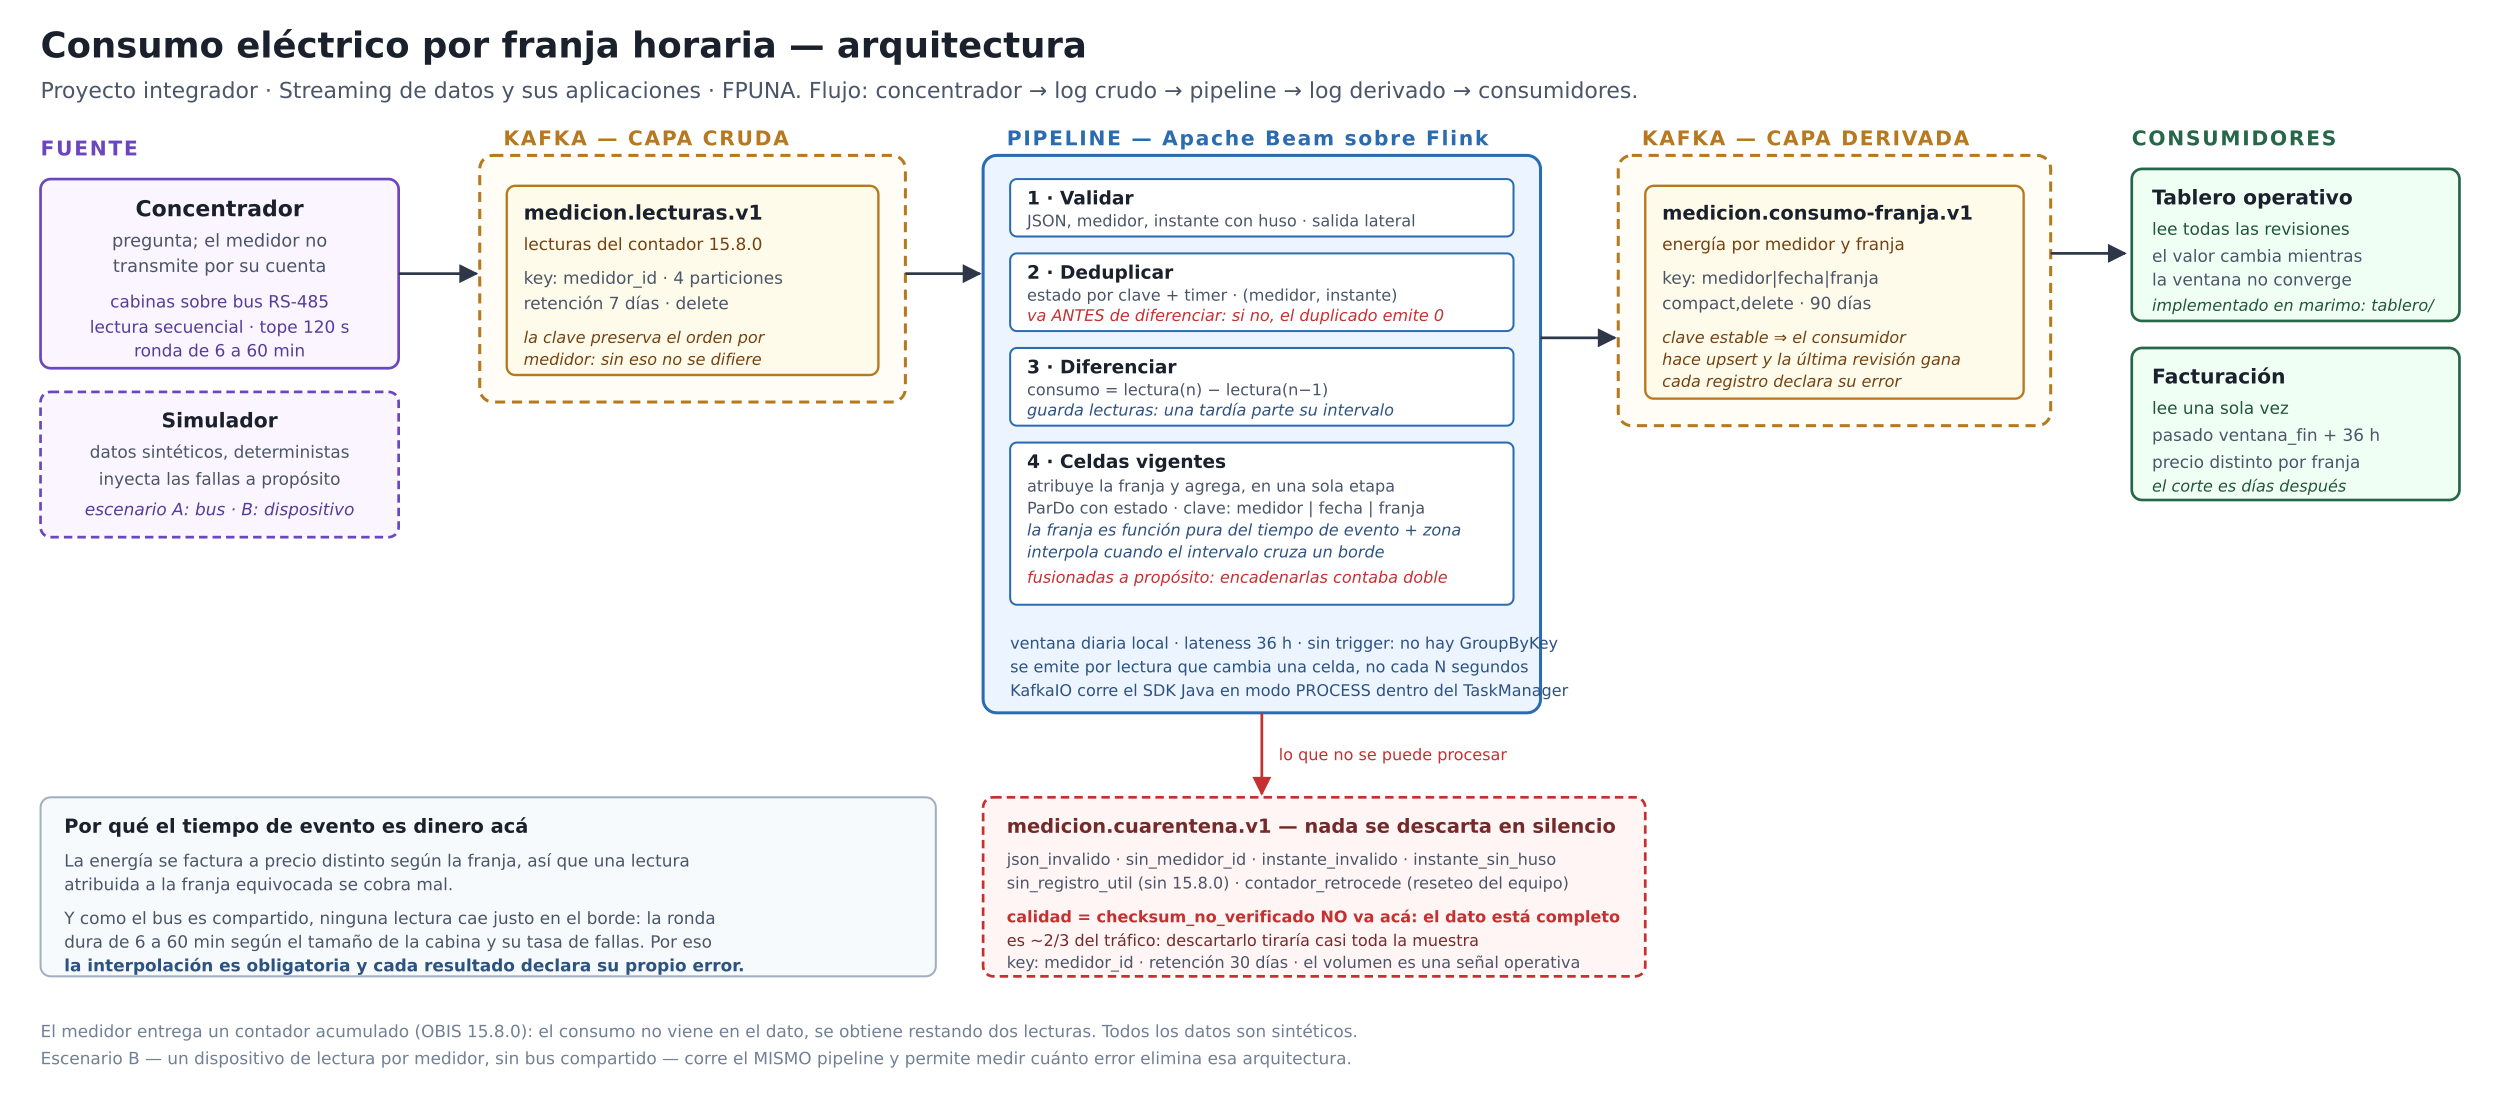
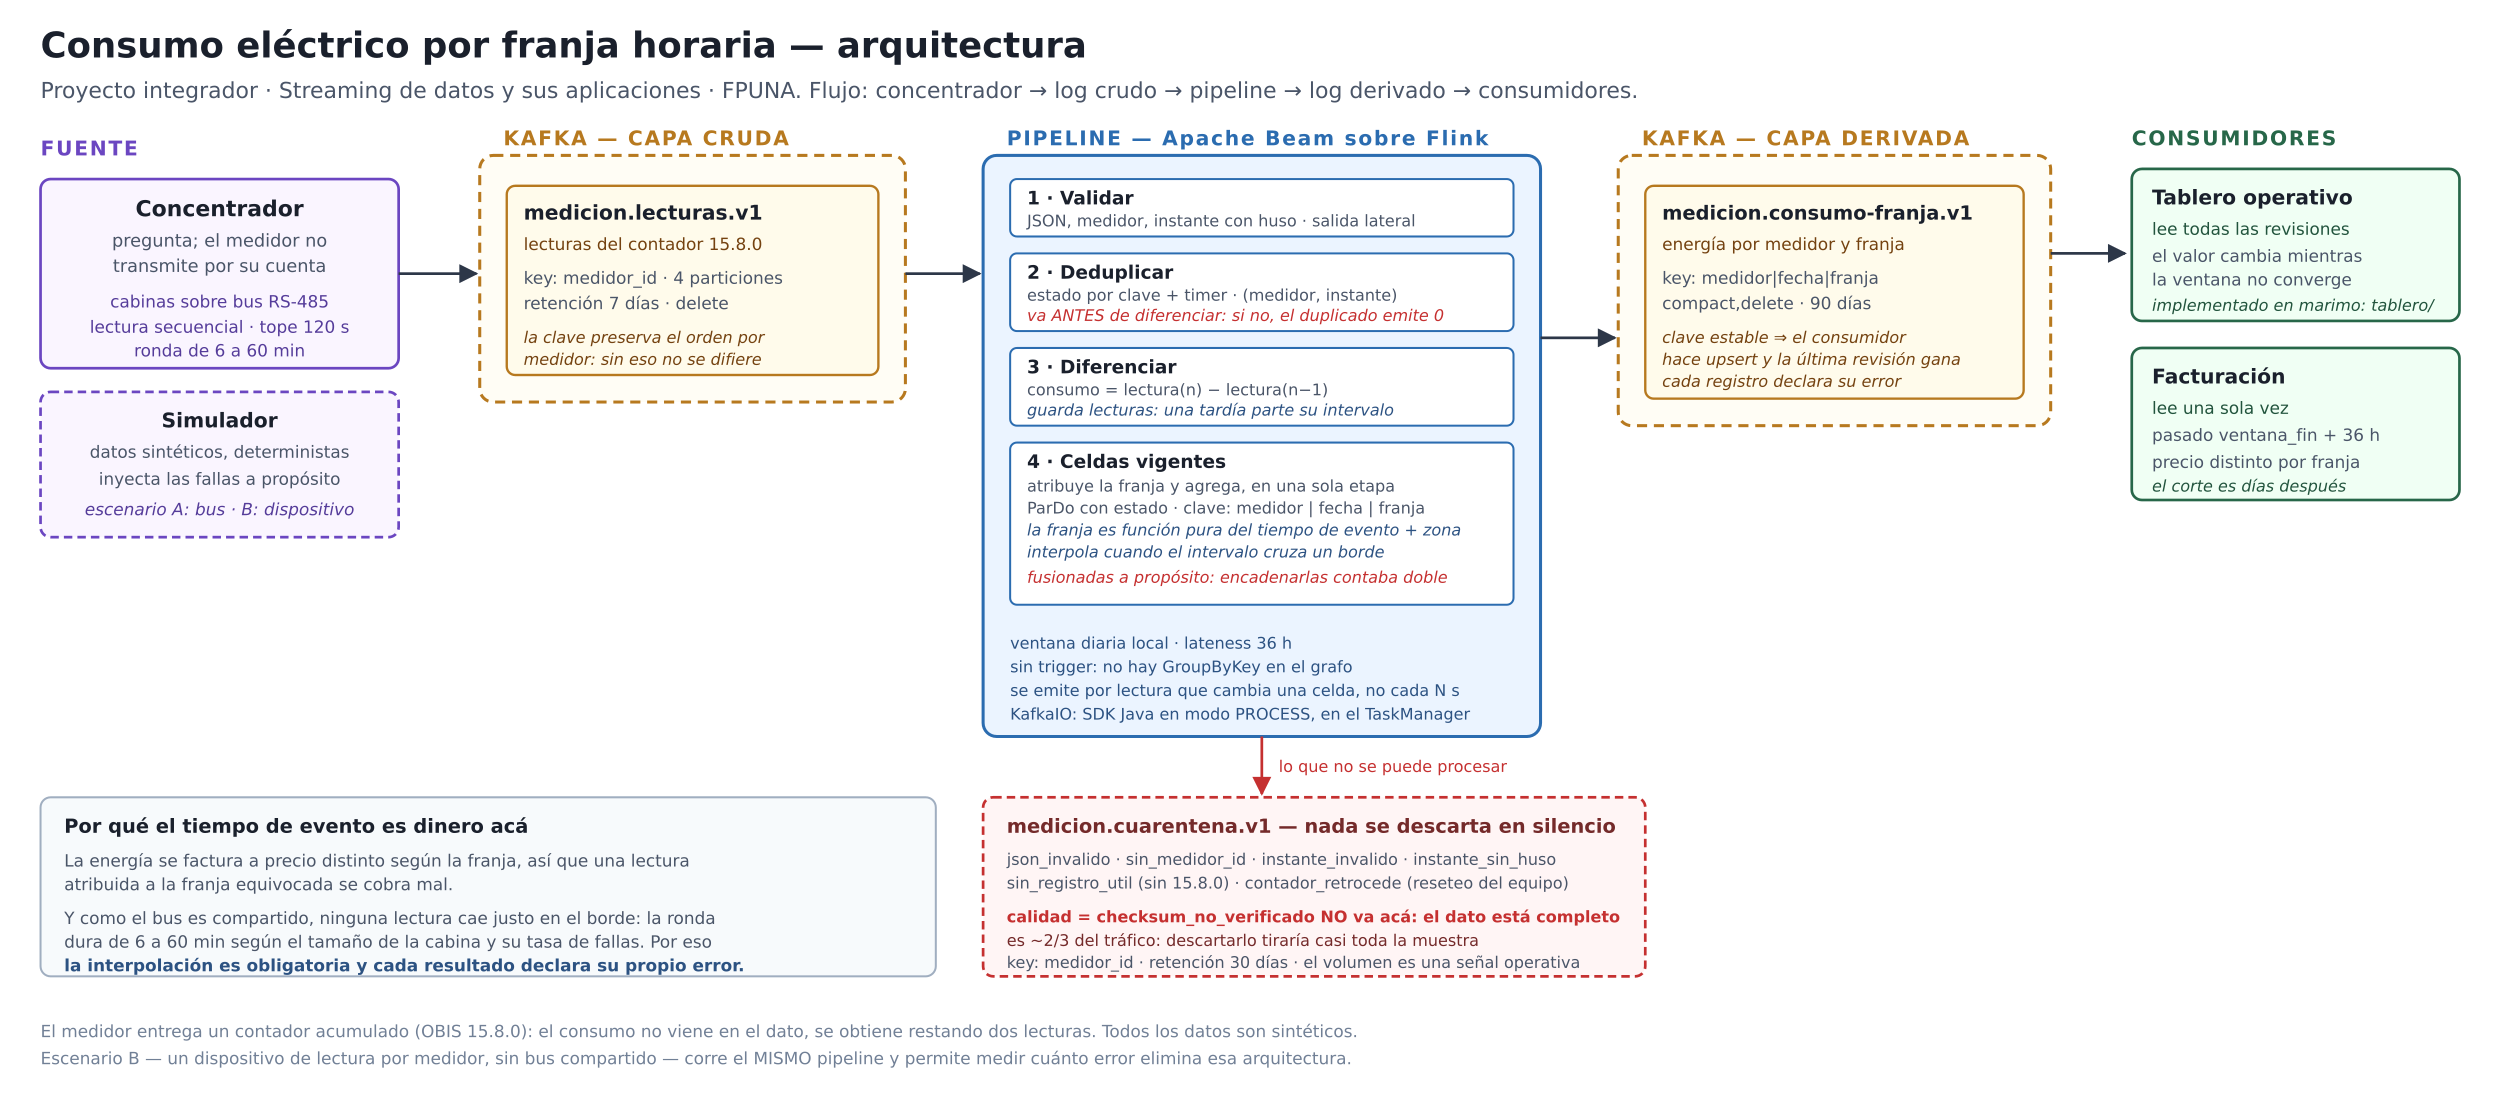
<svg xmlns="http://www.w3.org/2000/svg" viewBox="0 0 1480 650" width="1480" height="650" font-family="'DejaVu Sans','Helvetica Neue',Arial,sans-serif">
  <defs>
    <marker id="fl" viewBox="0 0 10 10" refX="9" refY="5" markerWidth="7" markerHeight="7" orient="auto-start-reverse">
      <path d="M 0 0 L 10 5 L 0 10 z" fill="#2d3748" />
    </marker>
    <marker id="fl-rojo" viewBox="0 0 10 10" refX="9" refY="5" markerWidth="7" markerHeight="7" orient="auto-start-reverse">
      <path d="M 0 0 L 10 5 L 0 10 z" fill="#c53030" />
    </marker>
  </defs>
  <rect width="1480" height="650" fill="#ffffff" />
  <text x="24" y="34" font-size="21" font-weight="700" fill="#1a202c">Consumo eléctrico por franja horaria — arquitectura</text>
  <text x="24" y="58" font-size="13" fill="#4a5568">Proyecto integrador · Streaming de datos y sus aplicaciones · FPUNA. Flujo: concentrador → log crudo → pipeline → log derivado → consumidores.</text>
  <text x="24" y="92" font-size="12" font-weight="700" fill="#6b46c1" letter-spacing="1">FUENTE</text>
  <rect x="24" y="106" width="212" height="112" rx="6" fill="#faf5ff" stroke="#6b46c1" stroke-width="1.6" />
  <text x="130" y="128" font-size="13" font-weight="700" fill="#1a202c" text-anchor="middle">Concentrador</text>
  <text x="130" y="146" font-size="10.5" fill="#4a5568" text-anchor="middle">pregunta; el medidor no</text>
  <text x="130" y="161" font-size="10.5" fill="#4a5568" text-anchor="middle">transmite por su cuenta</text>
  <text x="130" y="182" font-size="10" fill="#553c9a" text-anchor="middle">cabinas sobre bus RS-485</text>
  <text x="130" y="197" font-size="10" fill="#553c9a" text-anchor="middle">lectura secuencial · tope 120 s</text>
  <text x="130" y="211" font-size="10" fill="#553c9a" text-anchor="middle">ronda de 6 a 60 min</text>
  <rect x="24" y="232" width="212" height="86" rx="6" fill="#faf5ff" stroke="#6b46c1" stroke-width="1.6" stroke-dasharray="5 3" />
  <text x="130" y="253" font-size="12" font-weight="700" fill="#1a202c" text-anchor="middle">Simulador</text>
  <text x="130" y="271" font-size="10" fill="#4a5568" text-anchor="middle">datos sintéticos, deterministas</text>
  <text x="130" y="287" font-size="10" fill="#4a5568" text-anchor="middle">inyecta las fallas a propósito</text>
  <text x="130" y="305" font-size="10" font-style="italic" fill="#553c9a" text-anchor="middle">escenario A: bus · B: dispositivo</text>
  <line x1="236" y1="162" x2="282" y2="162" stroke="#2d3748" stroke-width="1.6" marker-end="url(#fl)" />
  <rect x="284" y="92" width="252" height="146" rx="8" fill="#fffdf5" stroke="#b7791f" stroke-width="1.8" stroke-dasharray="6 4" />
  <text x="298" y="86" font-size="12" font-weight="700" fill="#b7791f" letter-spacing="1">KAFKA — CAPA CRUDA</text>
  <rect x="300" y="110" width="220" height="112" rx="5" fill="#fffbeb" stroke="#b7791f" stroke-width="1.4" />
  <text x="310" y="130" font-size="12" font-weight="700" fill="#1a202c">medicion.lecturas.v1</text>
  <text x="310" y="148" font-size="10" fill="#744210">lecturas del contador 15.8.0</text>
  <text x="310" y="168" font-size="10" fill="#4a5568">key: medidor_id · 4 particiones</text>
  <text x="310" y="183" font-size="10" fill="#4a5568">retención 7 días · delete</text>
  <text x="310" y="203" font-size="9.5" font-style="italic" fill="#744210">la clave preserva el orden por</text>
  <text x="310" y="216" font-size="9.5" font-style="italic" fill="#744210">medidor: sin eso no se difiere</text>
  <line x1="536" y1="162" x2="580" y2="162" stroke="#2d3748" stroke-width="1.6" marker-end="url(#fl)" />
-   <rect x="582" y="92" width="330" height="330" rx="8" fill="#ebf4ff" stroke="#2b6cb0" stroke-width="1.8" />
+   <rect x="582" y="92" width="330" height="344" rx="8" fill="#ebf4ff" stroke="#2b6cb0" stroke-width="1.8" />
  <text x="596" y="86" font-size="12" font-weight="700" fill="#2b6cb0" letter-spacing="1">PIPELINE — Apache Beam sobre Flink</text>
  <rect x="598" y="106" width="298" height="34" rx="4" fill="#ffffff" stroke="#2b6cb0" stroke-width="1.2" />
  <text x="608" y="121" font-size="11" font-weight="700" fill="#1a202c">1 · Validar</text>
  <text x="608" y="134" font-size="9.5" fill="#4a5568">JSON, medidor, instante con huso · salida lateral</text>
  <rect x="598" y="150" width="298" height="46" rx="4" fill="#ffffff" stroke="#2b6cb0" stroke-width="1.2" />
  <text x="608" y="165" font-size="11" font-weight="700" fill="#1a202c">2 · Deduplicar</text>
  <text x="608" y="178" font-size="9.5" fill="#4a5568">estado por clave + timer · (medidor, instante)</text>
  <text x="608" y="190" font-size="9.5" font-style="italic" fill="#c53030">va ANTES de diferenciar: si no, el duplicado emite 0</text>
  <rect x="598" y="206" width="298" height="46" rx="4" fill="#ffffff" stroke="#2b6cb0" stroke-width="1.2" />
  <text x="608" y="221" font-size="11" font-weight="700" fill="#1a202c">3 · Diferenciar</text>
  <text x="608" y="234" font-size="9.5" fill="#4a5568">consumo = lectura(n) − lectura(n−1)</text>
  <text x="608" y="246" font-size="9.5" font-style="italic" fill="#2c5282">guarda lecturas: una tardía parte su intervalo</text>
  <rect x="598" y="262" width="298" height="96" rx="4" fill="#ffffff" stroke="#2b6cb0" stroke-width="1.2" />
  <text x="608" y="277" font-size="11" font-weight="700" fill="#1a202c">4 · Celdas vigentes</text>
  <text x="608" y="291" font-size="9.5" fill="#4a5568">atribuye la franja y agrega, en una sola etapa</text>
  <text x="608" y="304" font-size="9.5" fill="#4a5568">ParDo con estado · clave: medidor | fecha | franja</text>
  <text x="608" y="317" font-size="9.5" font-style="italic" fill="#2c5282">la franja es función pura del tiempo de evento + zona</text>
  <text x="608" y="330" font-size="9.5" font-style="italic" fill="#2c5282">interpola cuando el intervalo cruza un borde</text>
  <text x="608" y="345" font-size="9.5" font-style="italic" fill="#c53030">fusionadas a propósito: encadenarlas contaba doble</text>
-   <text x="598" y="384" font-size="9.5" fill="#2c5282">ventana diaria local · lateness 36 h · sin trigger: no hay GroupByKey</text>
-   <text x="598" y="398" font-size="9.5" fill="#2c5282">se emite por lectura que cambia una celda, no cada N segundos</text>
-   <text x="598" y="412" font-size="9.5" fill="#2c5282">KafkaIO corre el SDK Java en modo PROCESS dentro del TaskManager</text>
+   <text x="598" y="384" font-size="9.5" fill="#2c5282">ventana diaria local · lateness 36 h</text>
+   <text x="598" y="398" font-size="9.5" fill="#2c5282">sin trigger: no hay GroupByKey en el grafo</text>
+   <text x="598" y="412" font-size="9.5" fill="#2c5282">se emite por lectura que cambia una celda, no cada N s</text>
+   <text x="598" y="426" font-size="9.5" fill="#2c5282">KafkaIO: SDK Java en modo PROCESS, en el TaskManager</text>
  <line x1="912" y1="200" x2="956" y2="200" stroke="#2d3748" stroke-width="1.6" marker-end="url(#fl)" />
  <rect x="958" y="92" width="256" height="160" rx="8" fill="#fffdf5" stroke="#b7791f" stroke-width="1.8" stroke-dasharray="6 4" />
  <text x="972" y="86" font-size="12" font-weight="700" fill="#b7791f" letter-spacing="1">KAFKA — CAPA DERIVADA</text>
  <rect x="974" y="110" width="224" height="126" rx="5" fill="#fffbeb" stroke="#b7791f" stroke-width="1.4" />
  <text x="984" y="130" font-size="11.5" font-weight="700" fill="#1a202c">medicion.consumo-franja.v1</text>
  <text x="984" y="148" font-size="10" fill="#744210">energía por medidor y franja</text>
  <text x="984" y="168" font-size="10" fill="#4a5568">key: medidor|fecha|franja</text>
  <text x="984" y="183" font-size="10" fill="#4a5568">compact,delete · 90 días</text>
  <text x="984" y="203" font-size="9.5" font-style="italic" fill="#744210">clave estable ⇒ el consumidor</text>
  <text x="984" y="216" font-size="9.5" font-style="italic" fill="#744210">hace upsert y la última revisión gana</text>
  <text x="984" y="229" font-size="9.5" font-style="italic" fill="#744210">cada registro declara su error</text>
  <line x1="1214" y1="150" x2="1258" y2="150" stroke="#2d3748" stroke-width="1.6" marker-end="url(#fl)" />
  <text x="1262" y="86" font-size="12" font-weight="700" fill="#276749" letter-spacing="1">CONSUMIDORES</text>
  <rect x="1262" y="100" width="194" height="90" rx="6" fill="#f0fff4" stroke="#276749" stroke-width="1.6" />
  <text x="1274" y="121" font-size="12" font-weight="700" fill="#1a202c">Tablero operativo</text>
  <text x="1274" y="139" font-size="10" fill="#22543d">lee todas las revisiones</text>
  <text x="1274" y="155" font-size="10" fill="#4a5568">el valor cambia mientras</text>
  <text x="1274" y="169" font-size="10" fill="#4a5568">la ventana no converge</text>
  <text x="1274" y="184" font-size="9.5" font-style="italic" fill="#22543d">implementado en marimo: tablero/</text>
  <rect x="1262" y="206" width="194" height="90" rx="6" fill="#f0fff4" stroke="#276749" stroke-width="1.6" />
  <text x="1274" y="227" font-size="12" font-weight="700" fill="#1a202c">Facturación</text>
  <text x="1274" y="245" font-size="10" fill="#22543d">lee una sola vez</text>
  <text x="1274" y="261" font-size="10" fill="#4a5568">pasado ventana_fin + 36 h</text>
  <text x="1274" y="277" font-size="10" fill="#4a5568">precio distinto por franja</text>
  <text x="1274" y="291" font-size="9.5" font-style="italic" fill="#22543d">el corte es días después</text>
-   <line x1="747" y1="422" x2="747" y2="470" stroke="#c53030" stroke-width="1.6" marker-end="url(#fl-rojo)" />
-   <text x="757" y="450" font-size="9.5" fill="#c53030">lo que no se puede procesar</text>
+   <line x1="747" y1="436" x2="747" y2="470" stroke="#c53030" stroke-width="1.6" marker-end="url(#fl-rojo)" />
+   <text x="757" y="457" font-size="9.5" fill="#c53030">lo que no se puede procesar</text>
  <rect x="582" y="472" width="392" height="106" rx="6" fill="#fff5f5" stroke="#c53030" stroke-width="1.6" stroke-dasharray="5 3" />
  <text x="596" y="493" font-size="11.5" font-weight="700" fill="#742a2a">medicion.cuarentena.v1 — nada se descarta en silencio</text>
  <text x="596" y="512" font-size="9.5" fill="#4a5568">json_invalido · sin_medidor_id · instante_invalido · instante_sin_huso</text>
  <text x="596" y="526" font-size="9.5" fill="#4a5568">sin_registro_util (sin 15.8.0) · contador_retrocede (reseteo del equipo)</text>
  <text x="596" y="546" font-size="9.5" font-weight="700" fill="#c53030">calidad = checksum_no_verificado NO va acá: el dato está completo</text>
  <text x="596" y="560" font-size="9.5" fill="#742a2a">es ~2/3 del tráfico: descartarlo tiraría casi toda la muestra</text>
  <text x="596" y="573" font-size="9.5" fill="#4a5568">key: medidor_id · retención 30 días · el volumen es una señal operativa</text>
  <rect x="24" y="472" width="530" height="106" rx="6" fill="#f7fafc" stroke="#a0aec0" stroke-width="1.2" />
  <text x="38" y="493" font-size="11.5" font-weight="700" fill="#1a202c">Por qué el tiempo de evento es dinero acá</text>
  <text x="38" y="513" font-size="10" fill="#4a5568">La energía se factura a precio distinto según la franja, así que una lectura</text>
  <text x="38" y="527" font-size="10" fill="#4a5568">atribuida a la franja equivocada se cobra mal.</text>
  <text x="38" y="547" font-size="10" fill="#4a5568">Y como el bus es compartido, ninguna lectura cae justo en el borde: la ronda</text>
  <text x="38" y="561" font-size="10" fill="#4a5568">dura de 6 a 60 min según el tamaño de la cabina y su tasa de fallas. Por eso</text>
  <text x="38" y="575" font-size="10" font-weight="700" fill="#2c5282">la interpolación es obligatoria y cada resultado declara su propio error.</text>
  <text x="24" y="614" font-size="10" fill="#718096">El medidor entrega un contador acumulado (OBIS 15.8.0): el consumo no viene en el dato, se obtiene restando dos lecturas. Todos los datos son sintéticos.</text>
  <text x="24" y="630" font-size="10" fill="#718096">Escenario B — un dispositivo de lectura por medidor, sin bus compartido — corre el MISMO pipeline y permite medir cuánto error elimina esa arquitectura.</text>
</svg>
